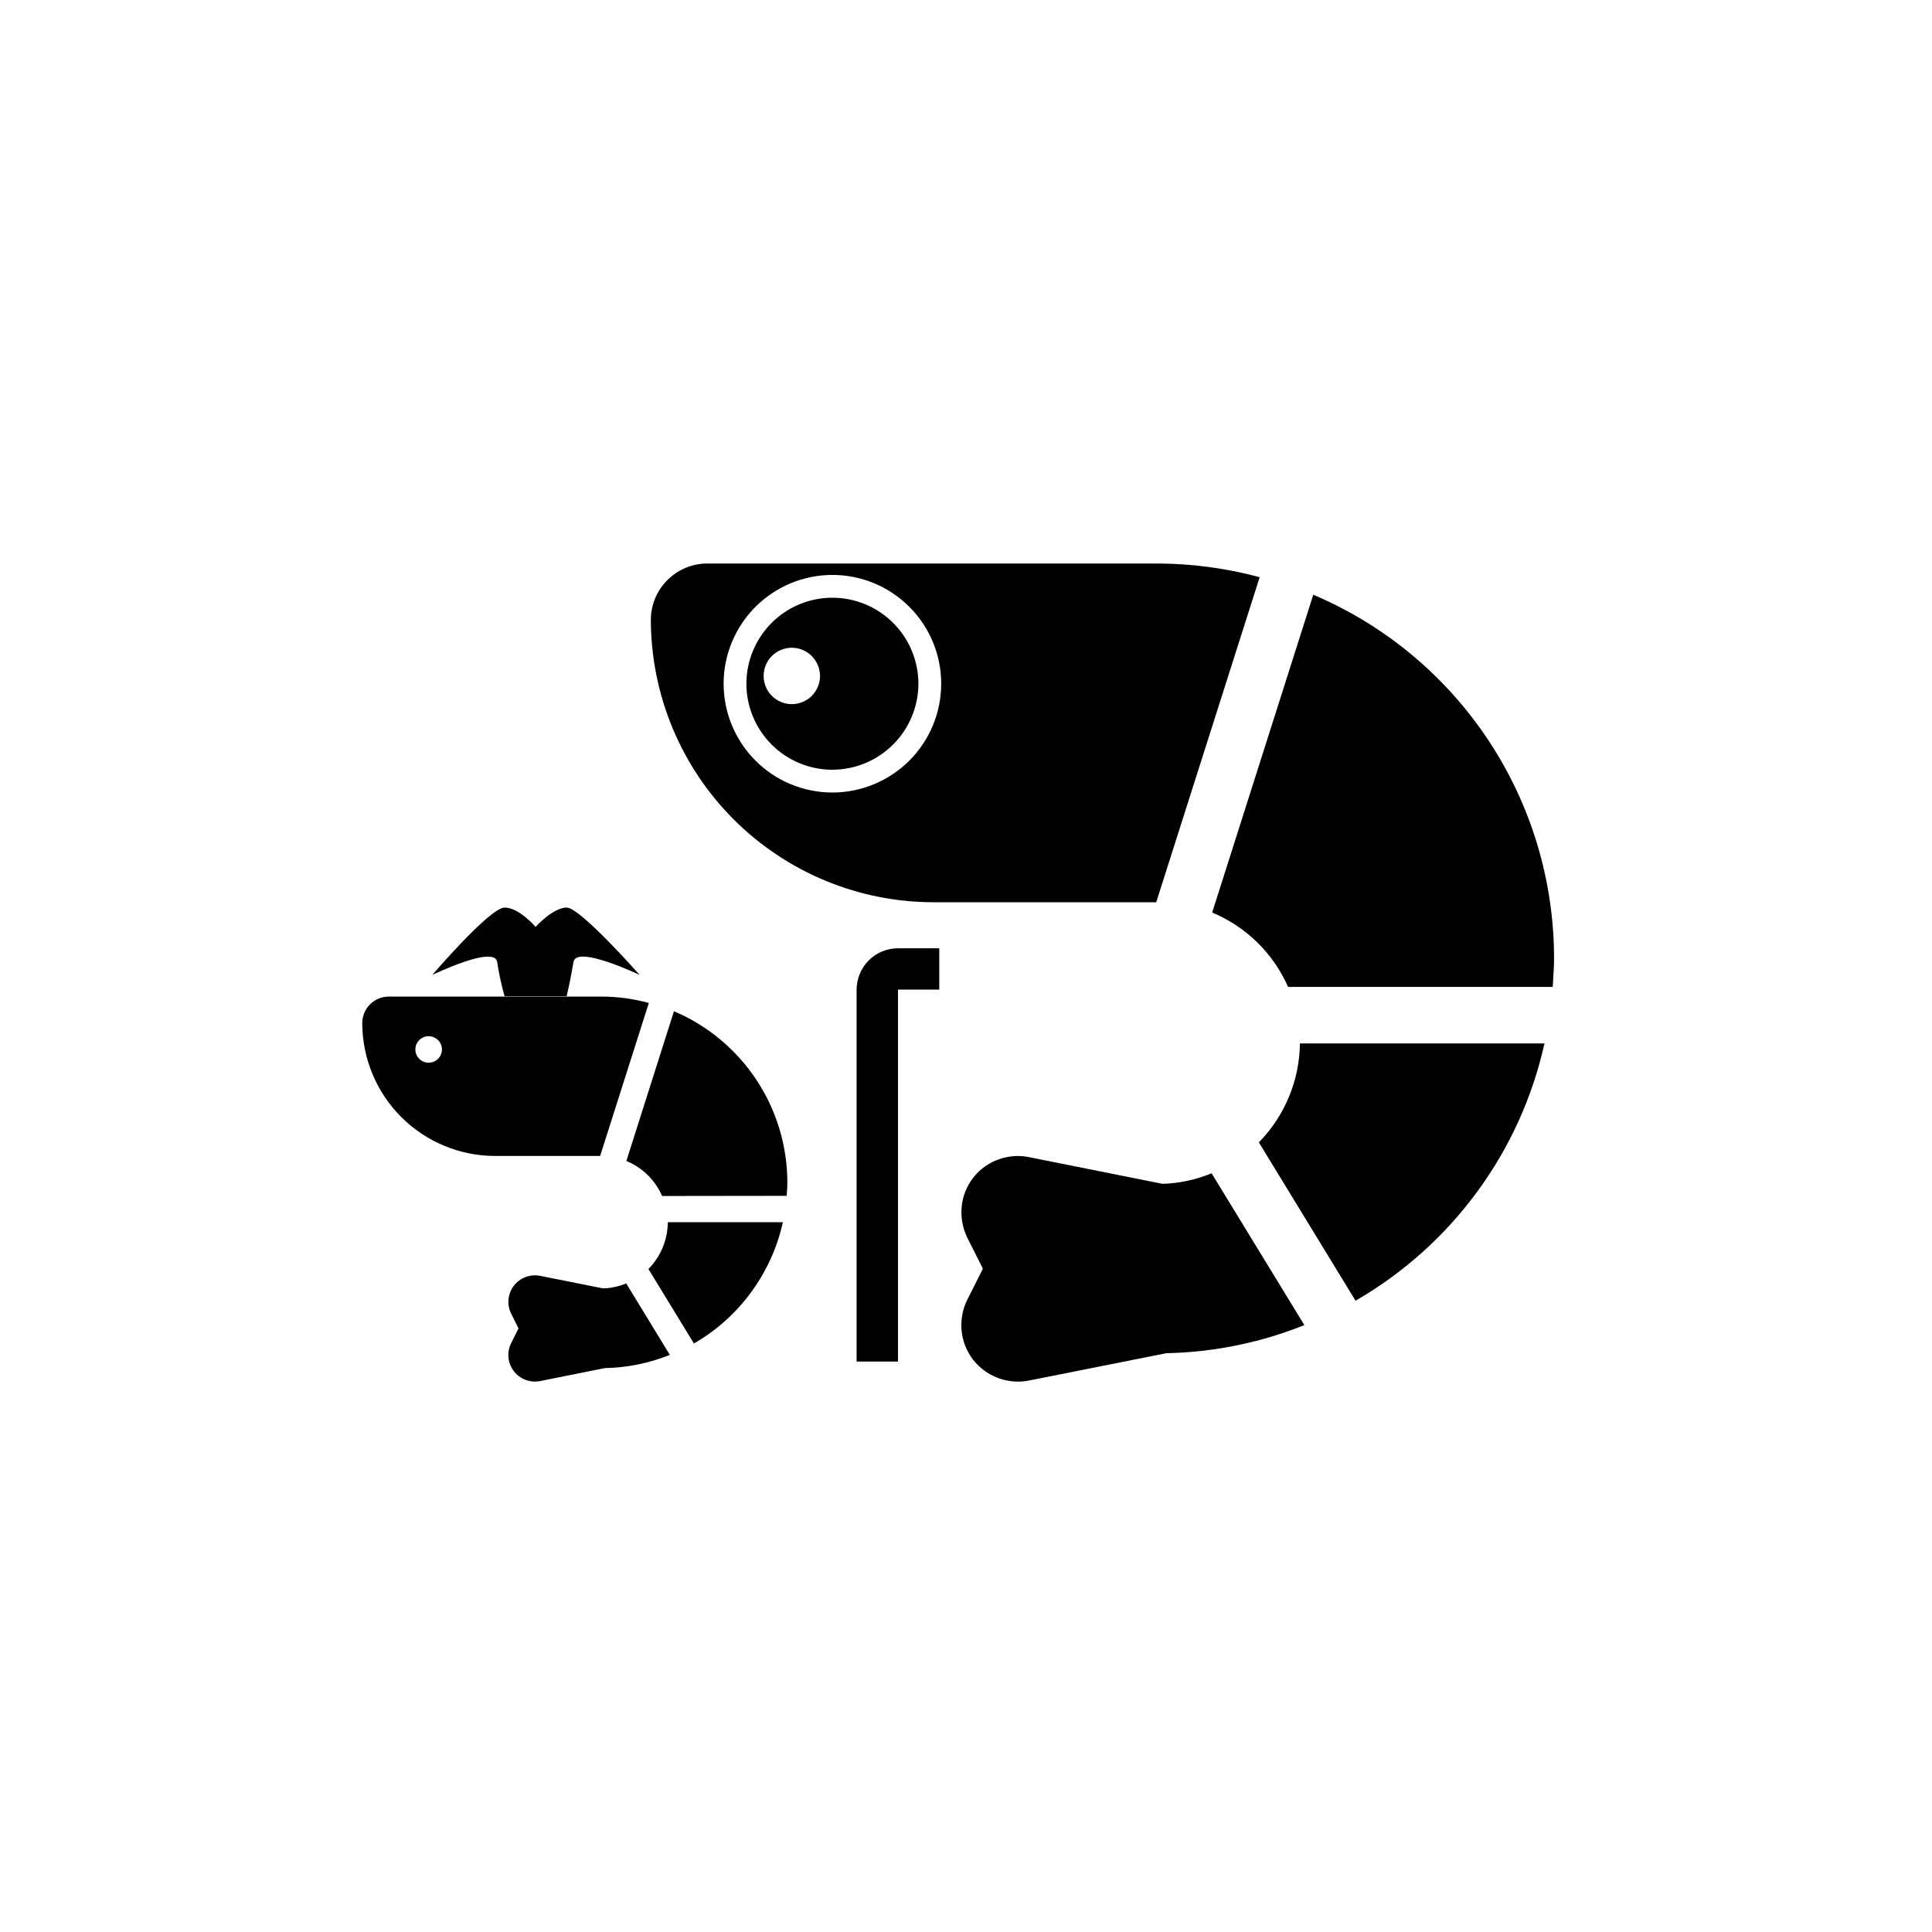
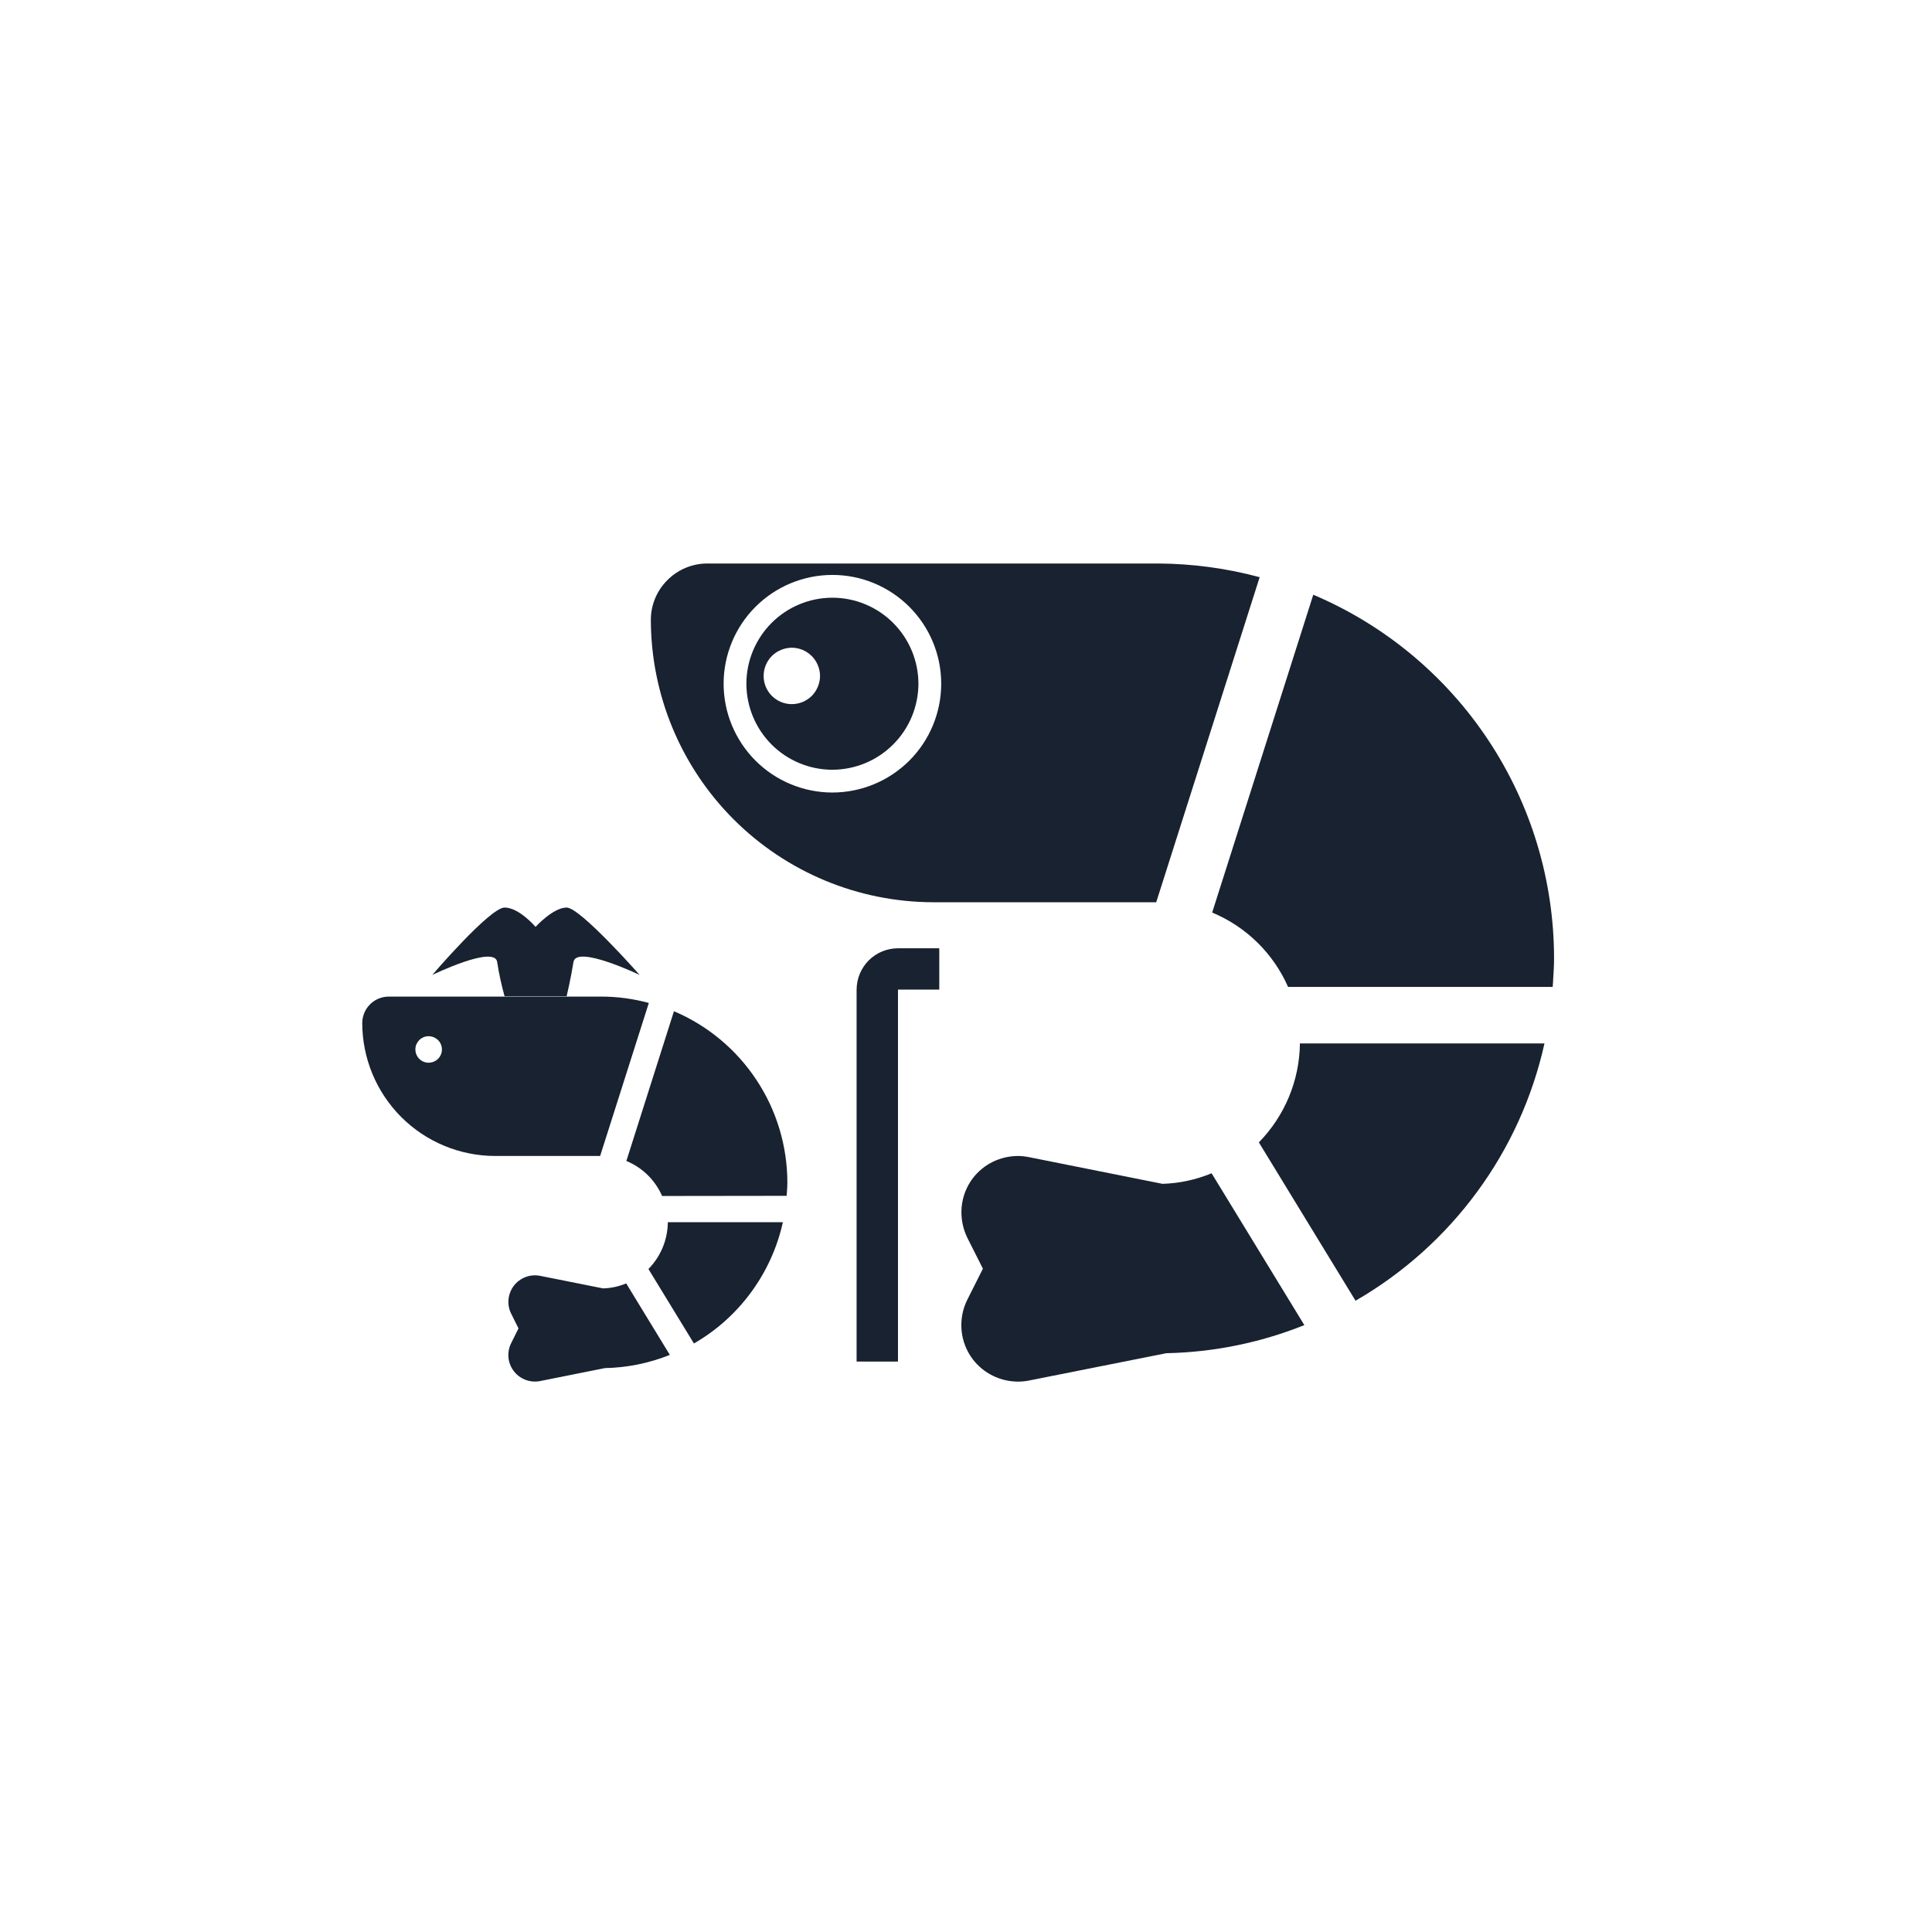
- <svg xmlns="http://www.w3.org/2000/svg" width="24" height="24" viewBox="0 0 24 24" fill="currentColor">
-   <path d="M12.332 17.089C12.428 17.137 12.535 17.162 12.643 17.163C12.689 17.163 12.735 17.159 12.78 17.15L14.488 16.81C15.076 16.798 15.657 16.68 16.203 16.461L15.051 14.575C14.857 14.655 14.651 14.7 14.441 14.706L12.78 14.374C12.735 14.365 12.689 14.36 12.643 14.36C12.535 14.361 12.428 14.386 12.332 14.433C12.235 14.481 12.151 14.55 12.085 14.636C12.006 14.74 11.958 14.864 11.946 14.994C11.934 15.124 11.958 15.255 12.015 15.373L12.21 15.76L12.015 16.148C11.957 16.265 11.933 16.396 11.945 16.527C11.957 16.658 12.006 16.782 12.085 16.887C12.151 16.972 12.235 17.042 12.332 17.089Z" fill="currentColor" />
-   <path d="M10.641 16.914H11.155V12.293H11.668V11.78H11.155C11.019 11.78 10.888 11.834 10.792 11.93C10.696 12.026 10.642 12.157 10.641 12.293V16.914Z" fill="currentColor" />
-   <path d="M16.839 16.158C17.43 15.817 17.944 15.357 18.348 14.807C18.753 14.257 19.038 13.628 19.186 12.962H16.148C16.143 13.422 15.96 13.862 15.638 14.191L16.839 16.158Z" fill="currentColor" />
-   <path d="M16.001 12.26H19.287L19.288 12.259C19.289 12.25 19.29 12.24 19.29 12.231C19.292 12.214 19.293 12.197 19.293 12.181V12.176L19.294 12.164C19.3 12.074 19.305 11.995 19.305 11.906C19.305 10.943 19.022 10 18.49 9.197C17.958 8.393 17.201 7.764 16.314 7.388L15.058 11.336C15.479 11.511 15.817 11.842 16.001 12.26Z" fill="currentColor" />
-   <path fill-rule="evenodd" clip-rule="evenodd" d="M9.585 9.249C9.785 9.449 10.057 9.562 10.34 9.562H10.341C10.624 9.561 10.896 9.448 11.095 9.248C11.296 9.048 11.408 8.776 11.409 8.493C11.408 8.21 11.296 7.939 11.095 7.738C10.895 7.538 10.623 7.425 10.34 7.425C10.057 7.425 9.785 7.538 9.585 7.738C9.385 7.939 9.272 8.21 9.272 8.493C9.272 8.777 9.385 9.048 9.585 9.249ZM9.588 8.149C9.654 8.084 9.743 8.047 9.836 8.046H9.837C9.93 8.047 10.018 8.084 10.084 8.15C10.149 8.215 10.186 8.304 10.187 8.397C10.186 8.49 10.149 8.579 10.084 8.645C10.018 8.71 9.929 8.747 9.836 8.747C9.743 8.747 9.654 8.71 9.588 8.644C9.523 8.579 9.486 8.49 9.486 8.397C9.486 8.304 9.523 8.215 9.588 8.149Z" fill="currentColor" />
-   <path fill-rule="evenodd" clip-rule="evenodd" d="M11.591 11.208H14.363L15.648 7.17C15.239 7.06 14.818 7.003 14.395 7H8.787C8.601 7 8.422 7.074 8.291 7.206C8.159 7.337 8.085 7.515 8.085 7.701C8.087 8.631 8.457 9.522 9.114 10.179C9.771 10.836 10.662 11.206 11.591 11.208ZM9.385 7.538C9.638 7.285 9.982 7.142 10.34 7.142H10.341C10.7 7.142 11.043 7.285 11.296 7.538C11.55 7.792 11.692 8.135 11.692 8.493C11.692 8.852 11.549 9.196 11.296 9.449C11.042 9.702 10.698 9.845 10.34 9.845C9.982 9.845 9.638 9.702 9.385 9.449C9.132 9.195 8.989 8.852 8.989 8.493C8.989 8.135 9.132 7.791 9.385 7.538Z" fill="currentColor" />
-   <path d="M6.316 16.863C6.322 16.925 6.345 16.983 6.383 17.033C6.42 17.082 6.471 17.119 6.529 17.141C6.586 17.163 6.649 17.168 6.71 17.156L7.514 16.995C7.791 16.99 8.064 16.934 8.321 16.831L7.779 15.943C7.688 15.981 7.59 16.002 7.492 16.005L6.71 15.849C6.649 15.837 6.586 15.842 6.529 15.864C6.471 15.886 6.421 15.923 6.383 15.972C6.346 16.021 6.323 16.079 6.317 16.141C6.311 16.202 6.322 16.264 6.35 16.319L6.441 16.502L6.35 16.685C6.322 16.74 6.311 16.802 6.316 16.863Z" fill="currentColor" />
-   <path d="M8.296 15.183C8.294 15.401 8.208 15.609 8.055 15.764L8.62 16.689C8.899 16.529 9.141 16.312 9.331 16.052C9.521 15.793 9.656 15.497 9.725 15.183H8.296Z" fill="currentColor" />
-   <path d="M7.781 14.422C7.98 14.504 8.139 14.66 8.225 14.857L9.772 14.855C9.773 14.841 9.774 14.827 9.775 14.814C9.778 14.771 9.781 14.732 9.781 14.689C9.78 14.235 9.647 13.792 9.396 13.414C9.146 13.036 8.79 12.739 8.372 12.562L7.781 14.422Z" fill="currentColor" />
-   <path fill-rule="evenodd" clip-rule="evenodd" d="M4.984 13.876C5.293 14.185 5.712 14.359 6.15 14.36H7.455L8.06 12.459C7.868 12.407 7.669 12.38 7.47 12.38H4.83C4.743 12.38 4.659 12.414 4.597 12.476C4.535 12.538 4.5 12.622 4.5 12.71C4.501 13.147 4.675 13.566 4.984 13.876ZM5.188 13.129C5.17 13.102 5.16 13.07 5.16 13.037C5.16 13.016 5.164 12.994 5.172 12.974C5.181 12.954 5.193 12.936 5.208 12.92C5.223 12.905 5.242 12.893 5.262 12.884C5.282 12.876 5.303 12.872 5.325 12.872C5.357 12.872 5.389 12.882 5.416 12.9C5.444 12.918 5.465 12.943 5.477 12.973C5.49 13.004 5.493 13.037 5.487 13.069C5.48 13.101 5.465 13.13 5.442 13.153C5.419 13.176 5.389 13.192 5.357 13.198C5.325 13.205 5.292 13.202 5.262 13.189C5.232 13.177 5.206 13.156 5.188 13.129Z" fill="currentColor" />
-   <path d="M6.176 11.95C6.198 12.094 6.229 12.236 6.268 12.376H7.039C7.039 12.376 7.089 12.166 7.124 11.95C7.159 11.734 7.946 12.111 7.946 12.111C7.946 12.111 7.208 11.274 7.039 11.274C6.87 11.274 6.653 11.514 6.653 11.514C6.653 11.514 6.449 11.274 6.268 11.274C6.086 11.274 5.37 12.111 5.37 12.111C5.37 12.111 6.145 11.735 6.176 11.95Z" fill="currentColor" />
+ <svg xmlns="http://www.w3.org/2000/svg" width="24" height="24" viewBox="0 0 24 24" fill="none">
+   <path d="M12.332 17.089C12.428 17.137 12.535 17.162 12.643 17.163C12.689 17.163 12.735 17.159 12.78 17.15L14.488 16.81C15.076 16.798 15.657 16.68 16.203 16.461L15.051 14.575C14.857 14.655 14.651 14.7 14.441 14.706L12.78 14.374C12.735 14.365 12.689 14.36 12.643 14.36C12.535 14.361 12.428 14.386 12.332 14.433C12.235 14.481 12.151 14.55 12.085 14.636C12.006 14.74 11.958 14.864 11.946 14.994C11.934 15.124 11.958 15.255 12.015 15.373L12.21 15.76L12.015 16.148C11.957 16.265 11.933 16.396 11.945 16.527C11.957 16.658 12.006 16.782 12.085 16.887C12.151 16.972 12.235 17.042 12.332 17.089Z" fill="#182230" />
+   <path d="M10.641 16.914H11.155V12.293H11.668V11.78H11.155C11.019 11.78 10.888 11.834 10.792 11.93C10.696 12.026 10.642 12.157 10.641 12.293V16.914Z" fill="#182230" />
+   <path d="M16.839 16.158C17.43 15.817 17.944 15.357 18.348 14.807C18.753 14.257 19.038 13.628 19.186 12.962H16.148C16.143 13.422 15.96 13.862 15.638 14.191L16.839 16.158Z" fill="#182230" />
+   <path d="M16.001 12.26H19.287L19.288 12.259C19.289 12.25 19.29 12.24 19.29 12.231C19.292 12.214 19.293 12.197 19.293 12.181V12.176L19.294 12.164C19.3 12.074 19.305 11.995 19.305 11.906C19.305 10.943 19.022 10 18.49 9.197C17.958 8.393 17.201 7.764 16.314 7.388L15.058 11.336C15.479 11.511 15.817 11.842 16.001 12.26Z" fill="#182230" />
+   <path fill-rule="evenodd" clip-rule="evenodd" d="M9.585 9.249C9.785 9.449 10.057 9.562 10.34 9.562H10.341C10.624 9.561 10.896 9.448 11.095 9.248C11.296 9.048 11.408 8.776 11.409 8.493C11.408 8.21 11.296 7.939 11.095 7.738C10.895 7.538 10.623 7.425 10.34 7.425C10.057 7.425 9.785 7.538 9.585 7.738C9.385 7.939 9.272 8.21 9.272 8.493C9.272 8.777 9.385 9.048 9.585 9.249ZM9.588 8.149C9.654 8.084 9.743 8.047 9.836 8.046H9.837C9.93 8.047 10.018 8.084 10.084 8.15C10.149 8.215 10.186 8.304 10.187 8.397C10.186 8.49 10.149 8.579 10.084 8.645C10.018 8.71 9.929 8.747 9.836 8.747C9.743 8.747 9.654 8.71 9.588 8.644C9.523 8.579 9.486 8.49 9.486 8.397C9.486 8.304 9.523 8.215 9.588 8.149Z" fill="#182230" />
+   <path fill-rule="evenodd" clip-rule="evenodd" d="M11.591 11.208H14.363L15.648 7.17C15.239 7.06 14.818 7.003 14.395 7H8.787C8.601 7 8.422 7.074 8.291 7.206C8.159 7.337 8.085 7.515 8.085 7.701C8.087 8.631 8.457 9.522 9.114 10.179C9.771 10.836 10.662 11.206 11.591 11.208ZM9.385 7.538C9.638 7.285 9.982 7.142 10.34 7.142H10.341C10.7 7.142 11.043 7.285 11.296 7.538C11.55 7.792 11.692 8.135 11.692 8.493C11.692 8.852 11.549 9.196 11.296 9.449C11.042 9.702 10.698 9.845 10.34 9.845C9.982 9.845 9.638 9.702 9.385 9.449C9.132 9.195 8.989 8.852 8.989 8.493C8.989 8.135 9.132 7.791 9.385 7.538Z" fill="#182230" />
+   <path d="M6.316 16.863C6.322 16.925 6.345 16.983 6.383 17.033C6.42 17.082 6.471 17.119 6.529 17.141C6.586 17.163 6.649 17.168 6.71 17.156L7.514 16.995C7.791 16.99 8.064 16.934 8.321 16.831L7.779 15.943C7.688 15.981 7.59 16.002 7.492 16.005L6.71 15.849C6.649 15.837 6.586 15.842 6.529 15.864C6.471 15.886 6.421 15.923 6.383 15.972C6.346 16.021 6.323 16.079 6.317 16.141C6.311 16.202 6.322 16.264 6.35 16.319L6.441 16.502L6.35 16.685C6.322 16.74 6.311 16.802 6.316 16.863Z" fill="#182230" />
+   <path d="M8.296 15.183C8.294 15.401 8.208 15.609 8.055 15.764L8.62 16.689C8.899 16.529 9.141 16.312 9.331 16.052C9.521 15.793 9.656 15.497 9.725 15.183H8.296Z" fill="#182230" />
+   <path d="M7.781 14.422C7.98 14.504 8.139 14.66 8.225 14.857L9.772 14.855C9.773 14.841 9.774 14.827 9.775 14.814C9.778 14.771 9.781 14.732 9.781 14.689C9.78 14.235 9.647 13.792 9.396 13.414C9.146 13.036 8.79 12.739 8.372 12.562L7.781 14.422Z" fill="#182230" />
+   <path fill-rule="evenodd" clip-rule="evenodd" d="M4.984 13.876C5.293 14.185 5.712 14.359 6.15 14.36H7.455L8.06 12.459C7.868 12.407 7.669 12.38 7.47 12.38H4.83C4.743 12.38 4.659 12.414 4.597 12.476C4.535 12.538 4.5 12.622 4.5 12.71C4.501 13.147 4.675 13.566 4.984 13.876ZM5.188 13.129C5.17 13.102 5.16 13.07 5.16 13.037C5.16 13.016 5.164 12.994 5.172 12.974C5.181 12.954 5.193 12.936 5.208 12.92C5.223 12.905 5.242 12.893 5.262 12.884C5.282 12.876 5.303 12.872 5.325 12.872C5.357 12.872 5.389 12.882 5.416 12.9C5.444 12.918 5.465 12.943 5.477 12.973C5.49 13.004 5.493 13.037 5.487 13.069C5.48 13.101 5.465 13.13 5.442 13.153C5.419 13.176 5.389 13.192 5.357 13.198C5.325 13.205 5.292 13.202 5.262 13.189C5.232 13.177 5.206 13.156 5.188 13.129Z" fill="#182230" />
+   <path d="M6.176 11.95C6.198 12.094 6.229 12.236 6.268 12.376H7.039C7.039 12.376 7.089 12.166 7.124 11.95C7.159 11.734 7.946 12.111 7.946 12.111C7.946 12.111 7.208 11.274 7.039 11.274C6.87 11.274 6.653 11.514 6.653 11.514C6.653 11.514 6.449 11.274 6.268 11.274C6.086 11.274 5.37 12.111 5.37 12.111C5.37 12.111 6.145 11.735 6.176 11.95Z" fill="#182230" />
</svg>
